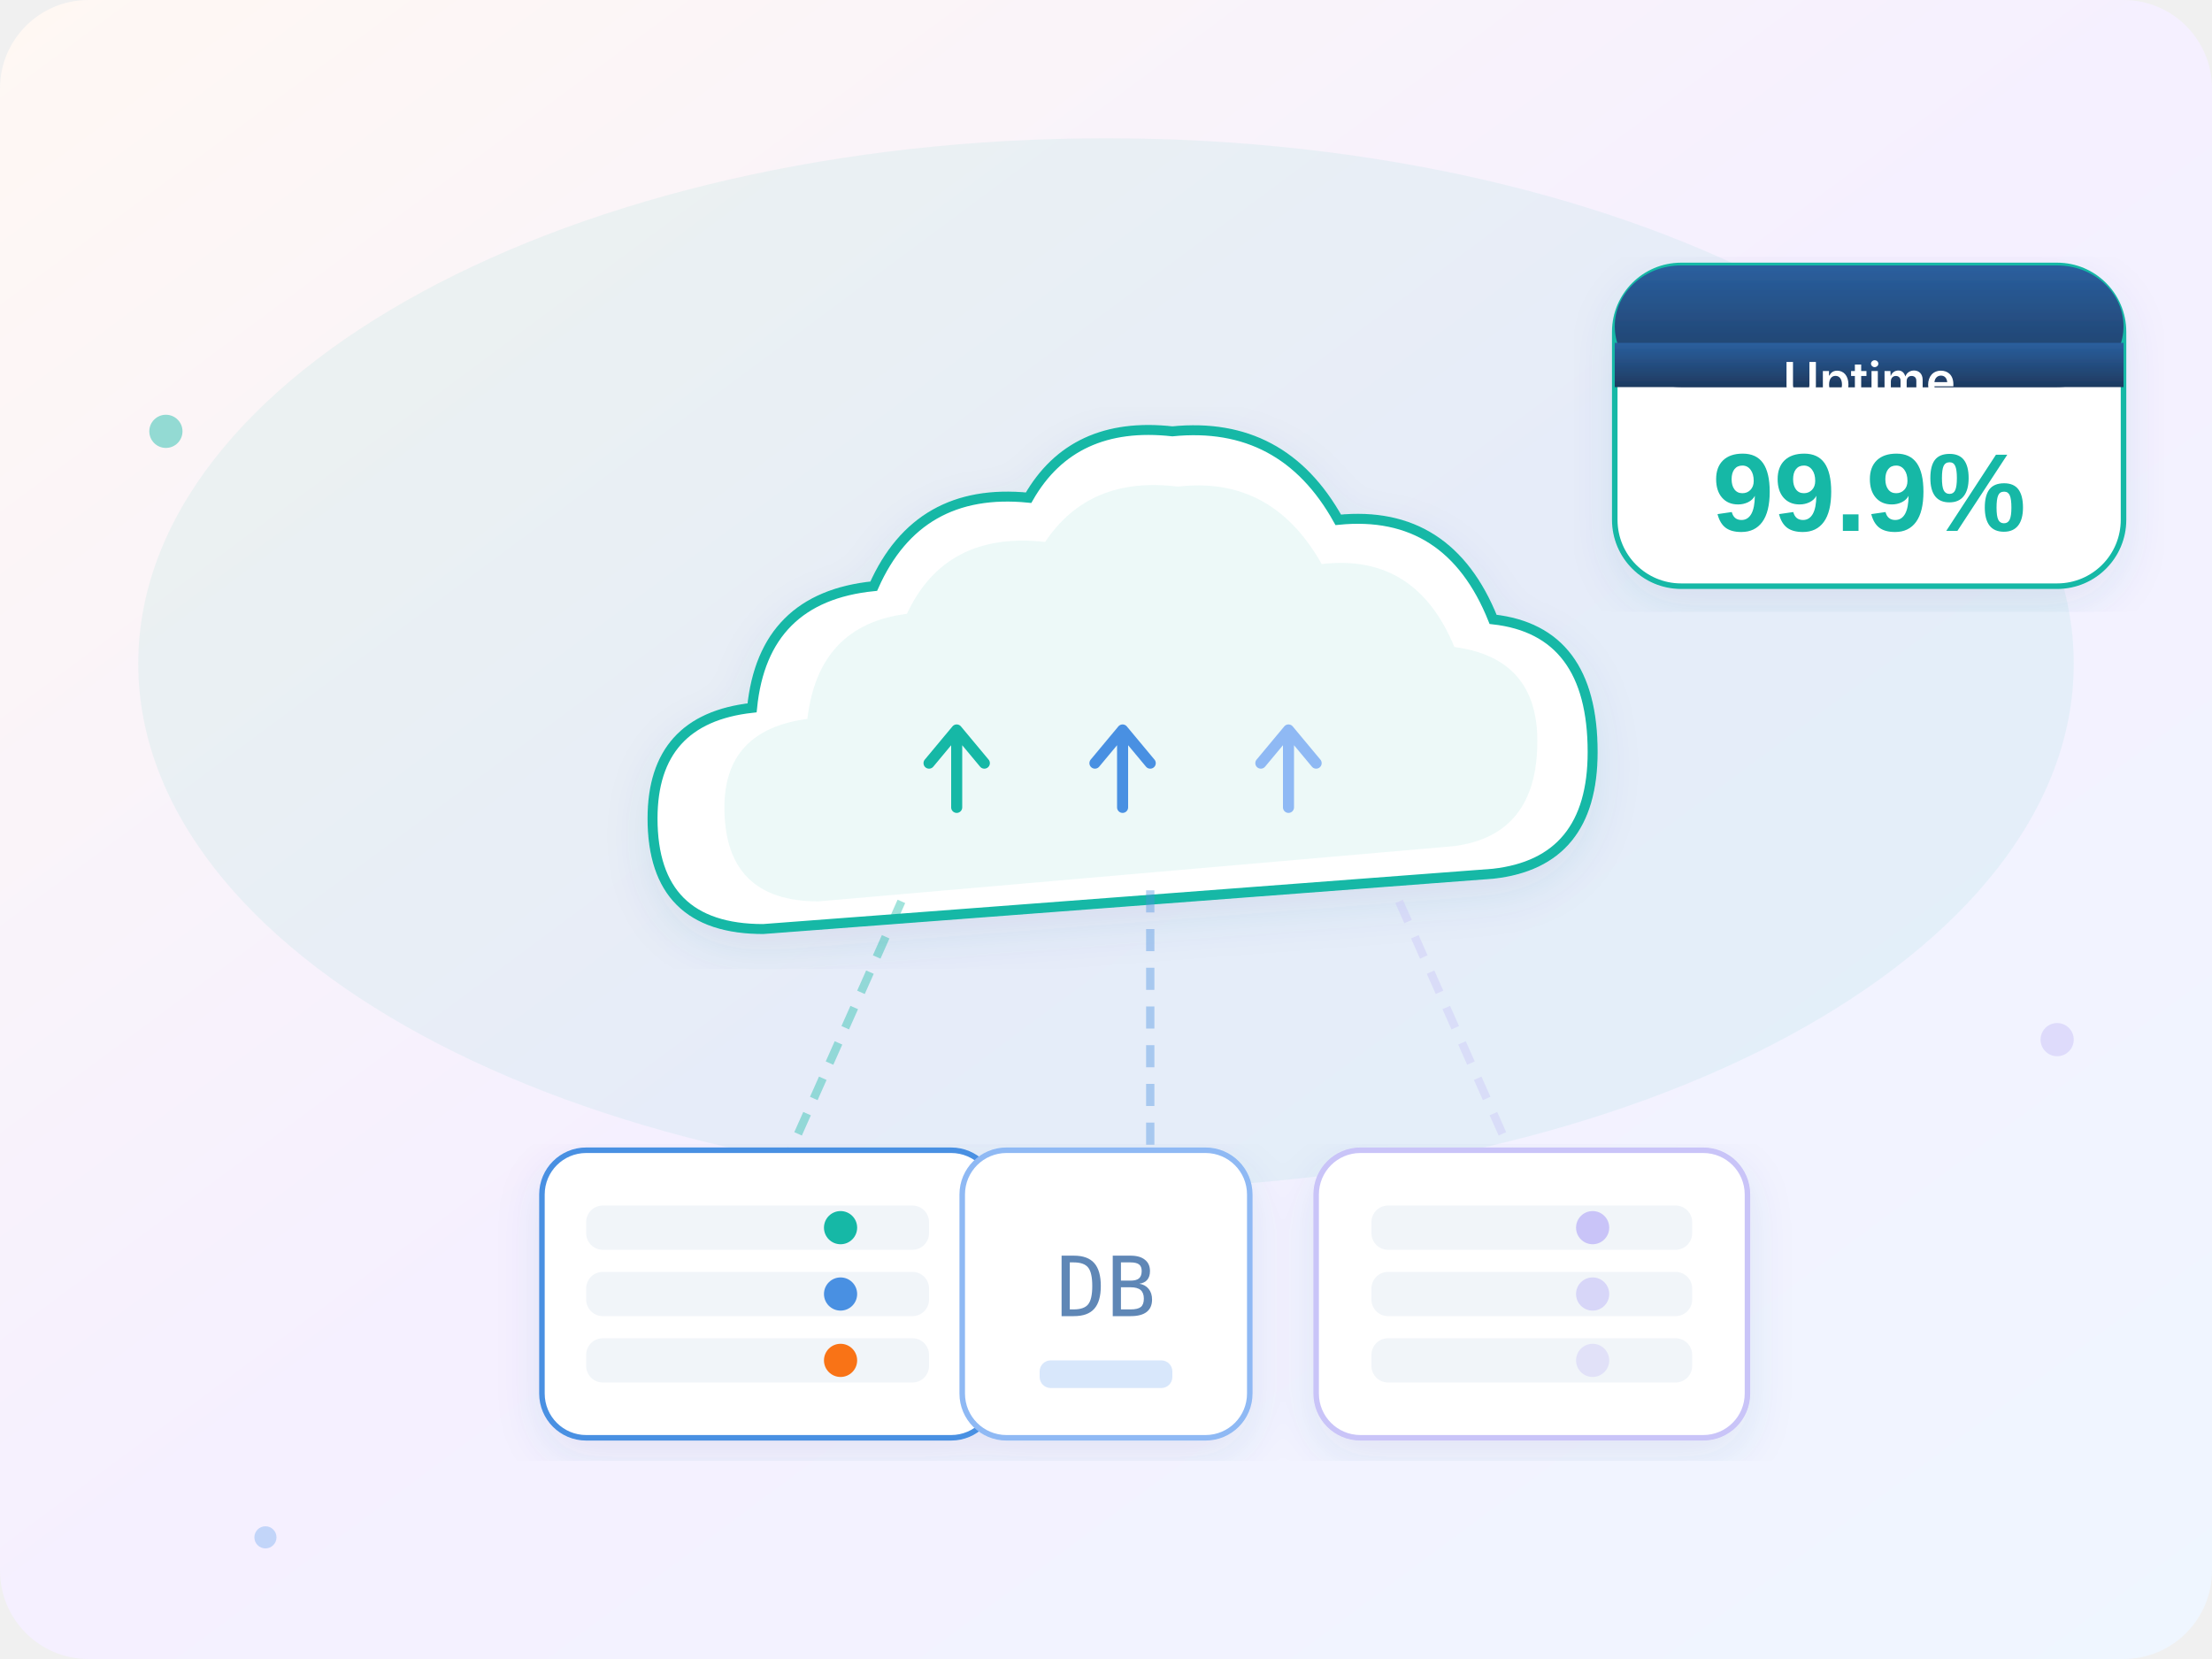
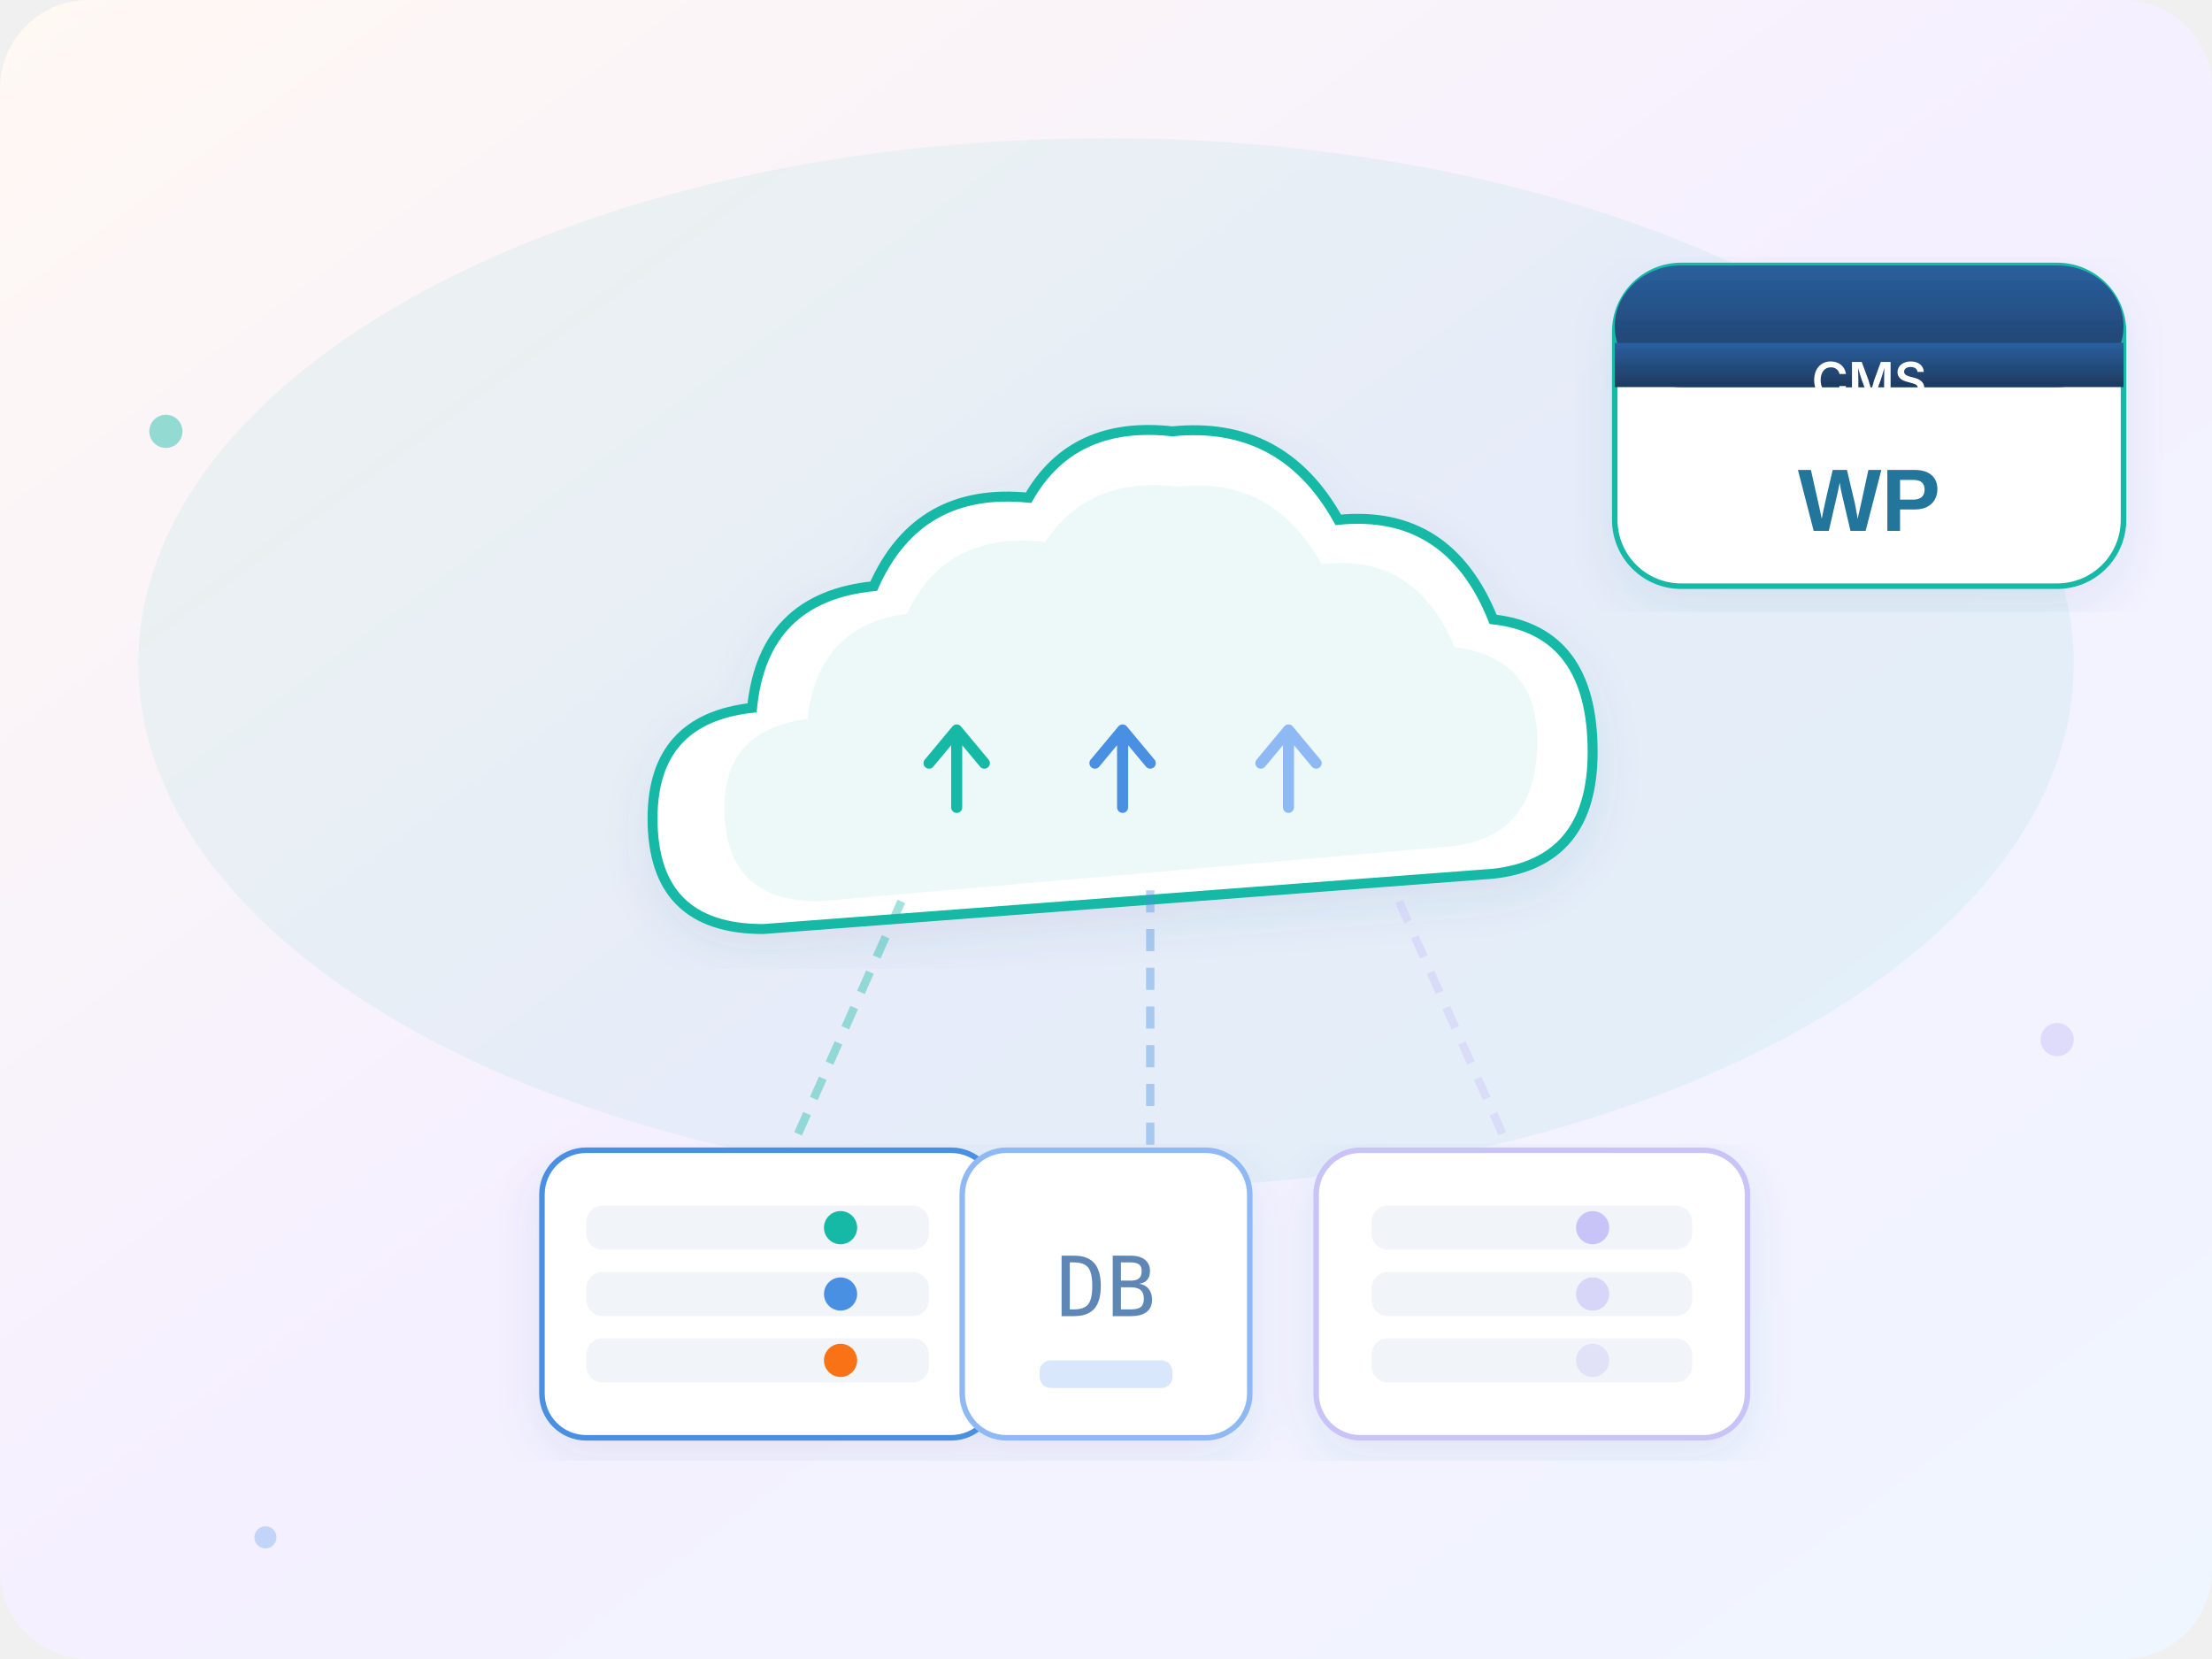
- <svg xmlns="http://www.w3.org/2000/svg" viewBox="0 0 400 300" fill="none" role="img" aria-label="Cloud solutions and DevOps">
+ <svg xmlns="http://www.w3.org/2000/svg" viewBox="0 0 400 300" fill="none" role="img" aria-label="WordPress and CMS">
  <defs>
    <linearGradient id="clBg" x1="0%" y1="0%" x2="100%" y2="100%">
      <stop offset="0%" stop-color="#FFF8F3" />
      <stop offset="50%" stop-color="#F5F0FF" />
      <stop offset="100%" stop-color="#EFF6FF" />
    </linearGradient>
    <linearGradient id="clNavy" x1="0%" y1="0%" x2="0%" y2="100%">
      <stop offset="0%" stop-color="#2A5F9E" />
      <stop offset="100%" stop-color="#1E3A5F" />
    </linearGradient>
    <filter id="clSh" x="-8%" y="-8%" width="116%" height="116%">
      <feDropShadow dx="0" dy="3" stdDeviation="4" flood-color="#2A5F9E" flood-opacity="0.1" />
    </filter>
  </defs>
  <rect width="400" height="300" rx="16" fill="url(#clBg)" />
  <ellipse cx="200" cy="120" rx="175" ry="95" fill="#14B8A6" opacity="0.07" />
  <g filter="url(#clSh)">
    <path d="M138,168 Q118,168 118,148 Q118,130 136,128 Q138,108 158,106 Q166,88 186,90 Q194,76 212,78 Q232,76 242,94 Q262,92 270,112 Q288,114 288,136 Q288,156 270,158 Z" fill="#FFFFFF" stroke="#14B8A6" stroke-width="1.8" />
    <path d="M148,163 Q131,163 131,146 Q131,132 146,130 Q148,113 164,111 Q171,96 189,98 Q197,86 213,88 Q230,86 239,102 Q256,100 263,117 Q278,119 278,134 Q278,151 263,153 Z" fill="#14B8A6" opacity="0.08" />
    <path d="M173,146 L173,134 M168,138 L173,132 L178,138" stroke="#14B8A6" stroke-width="2" stroke-linecap="round" stroke-linejoin="round" />
    <path d="M203,146 L203,134 M198,138 L203,132 L208,138" stroke="#4A90E2" stroke-width="2" stroke-linecap="round" stroke-linejoin="round" />
    <path d="M233,146 L233,134 M228,138 L233,132 L238,138" stroke="#8FB9F4" stroke-width="2" stroke-linecap="round" stroke-linejoin="round" />
  </g>
  <line x1="163" y1="163" x2="143" y2="208" stroke="#14B8A6" stroke-width="1.5" stroke-dasharray="4,3" opacity="0.4" />
  <line x1="208" y1="161" x2="208" y2="208" stroke="#4A90E2" stroke-width="1.5" stroke-dasharray="4,3" opacity="0.4" />
  <line x1="253" y1="163" x2="273" y2="208" stroke="#C9C4F8" stroke-width="1.5" stroke-dasharray="4,3" opacity="0.4" />
  <g filter="url(#clSh)">
    <rect x="98" y="208" width="82" height="52" rx="8" fill="#FFFFFF" stroke="#4A90E2" />
    <rect x="106" y="218" width="62" height="8" rx="3" fill="#F1F5F9" />
    <rect x="106" y="230" width="62" height="8" rx="3" fill="#F1F5F9" />
    <rect x="106" y="242" width="62" height="8" rx="3" fill="#F1F5F9" />
    <circle cx="152" cy="222" r="3" fill="#14B8A6" />
    <circle cx="152" cy="234" r="3" fill="#4A90E2" />
    <circle cx="152" cy="246" r="3" fill="#F97316" />
    <rect x="174" y="208" width="52" height="52" rx="8" fill="#FFFFFF" stroke="#8FB9F4" />
    <text x="200" y="238" text-anchor="middle" font-family="monospace" font-size="15" fill="#2A5F9E" opacity="0.75">DB</text>
    <rect x="188" y="246" width="24" height="5" rx="2" fill="#8FB9F4" opacity="0.35" />
    <rect x="238" y="208" width="78" height="52" rx="8" fill="#FFFFFF" stroke="#C9C4F8" />
    <rect x="248" y="218" width="58" height="8" rx="3" fill="#F1F5F9" />
    <rect x="248" y="230" width="58" height="8" rx="3" fill="#F1F5F9" />
    <rect x="248" y="242" width="58" height="8" rx="3" fill="#F1F5F9" />
    <circle cx="288" cy="222" r="3" fill="#C9C4F8" />
    <circle cx="288" cy="234" r="3" fill="#C9C4F8" opacity="0.65" />
    <circle cx="288" cy="246" r="3" fill="#C9C4F8" opacity="0.4" />
  </g>
  <g filter="url(#clSh)">
    <rect x="292" y="48" width="92" height="58" rx="12" fill="#FFFFFF" stroke="#14B8A6" />
    <rect x="292" y="48" width="92" height="22" rx="12" fill="url(#clNavy)" />
    <rect x="292" y="62" width="92" height="8" fill="url(#clNavy)" />
-     <text x="338" y="72" text-anchor="middle" font-family="Inter,Arial,sans-serif" font-size="9" font-weight="600" fill="#FFFFFF">Uptime</text>
-     <text x="338" y="96" text-anchor="middle" font-family="Space Grotesk,Arial,sans-serif" font-size="20" font-weight="800" fill="#14B8A6">99.9%</text>
+     <text x="338" y="72" text-anchor="middle" font-family="Inter,Arial,sans-serif" font-size="9" font-weight="600" fill="#FFFFFF">CMS</text>
+     <text x="338" y="96" text-anchor="middle" font-family="Space Grotesk,Arial,sans-serif" font-size="16" font-weight="800" fill="#21759B">WP</text>
  </g>
  <circle cx="30" cy="78" r="3" fill="#14B8A6" opacity="0.45" />
  <circle cx="48" cy="278" r="2" fill="#8FB9F4" opacity="0.5" />
  <circle cx="372" cy="188" r="3" fill="#C9C4F8" opacity="0.5" />
</svg>
